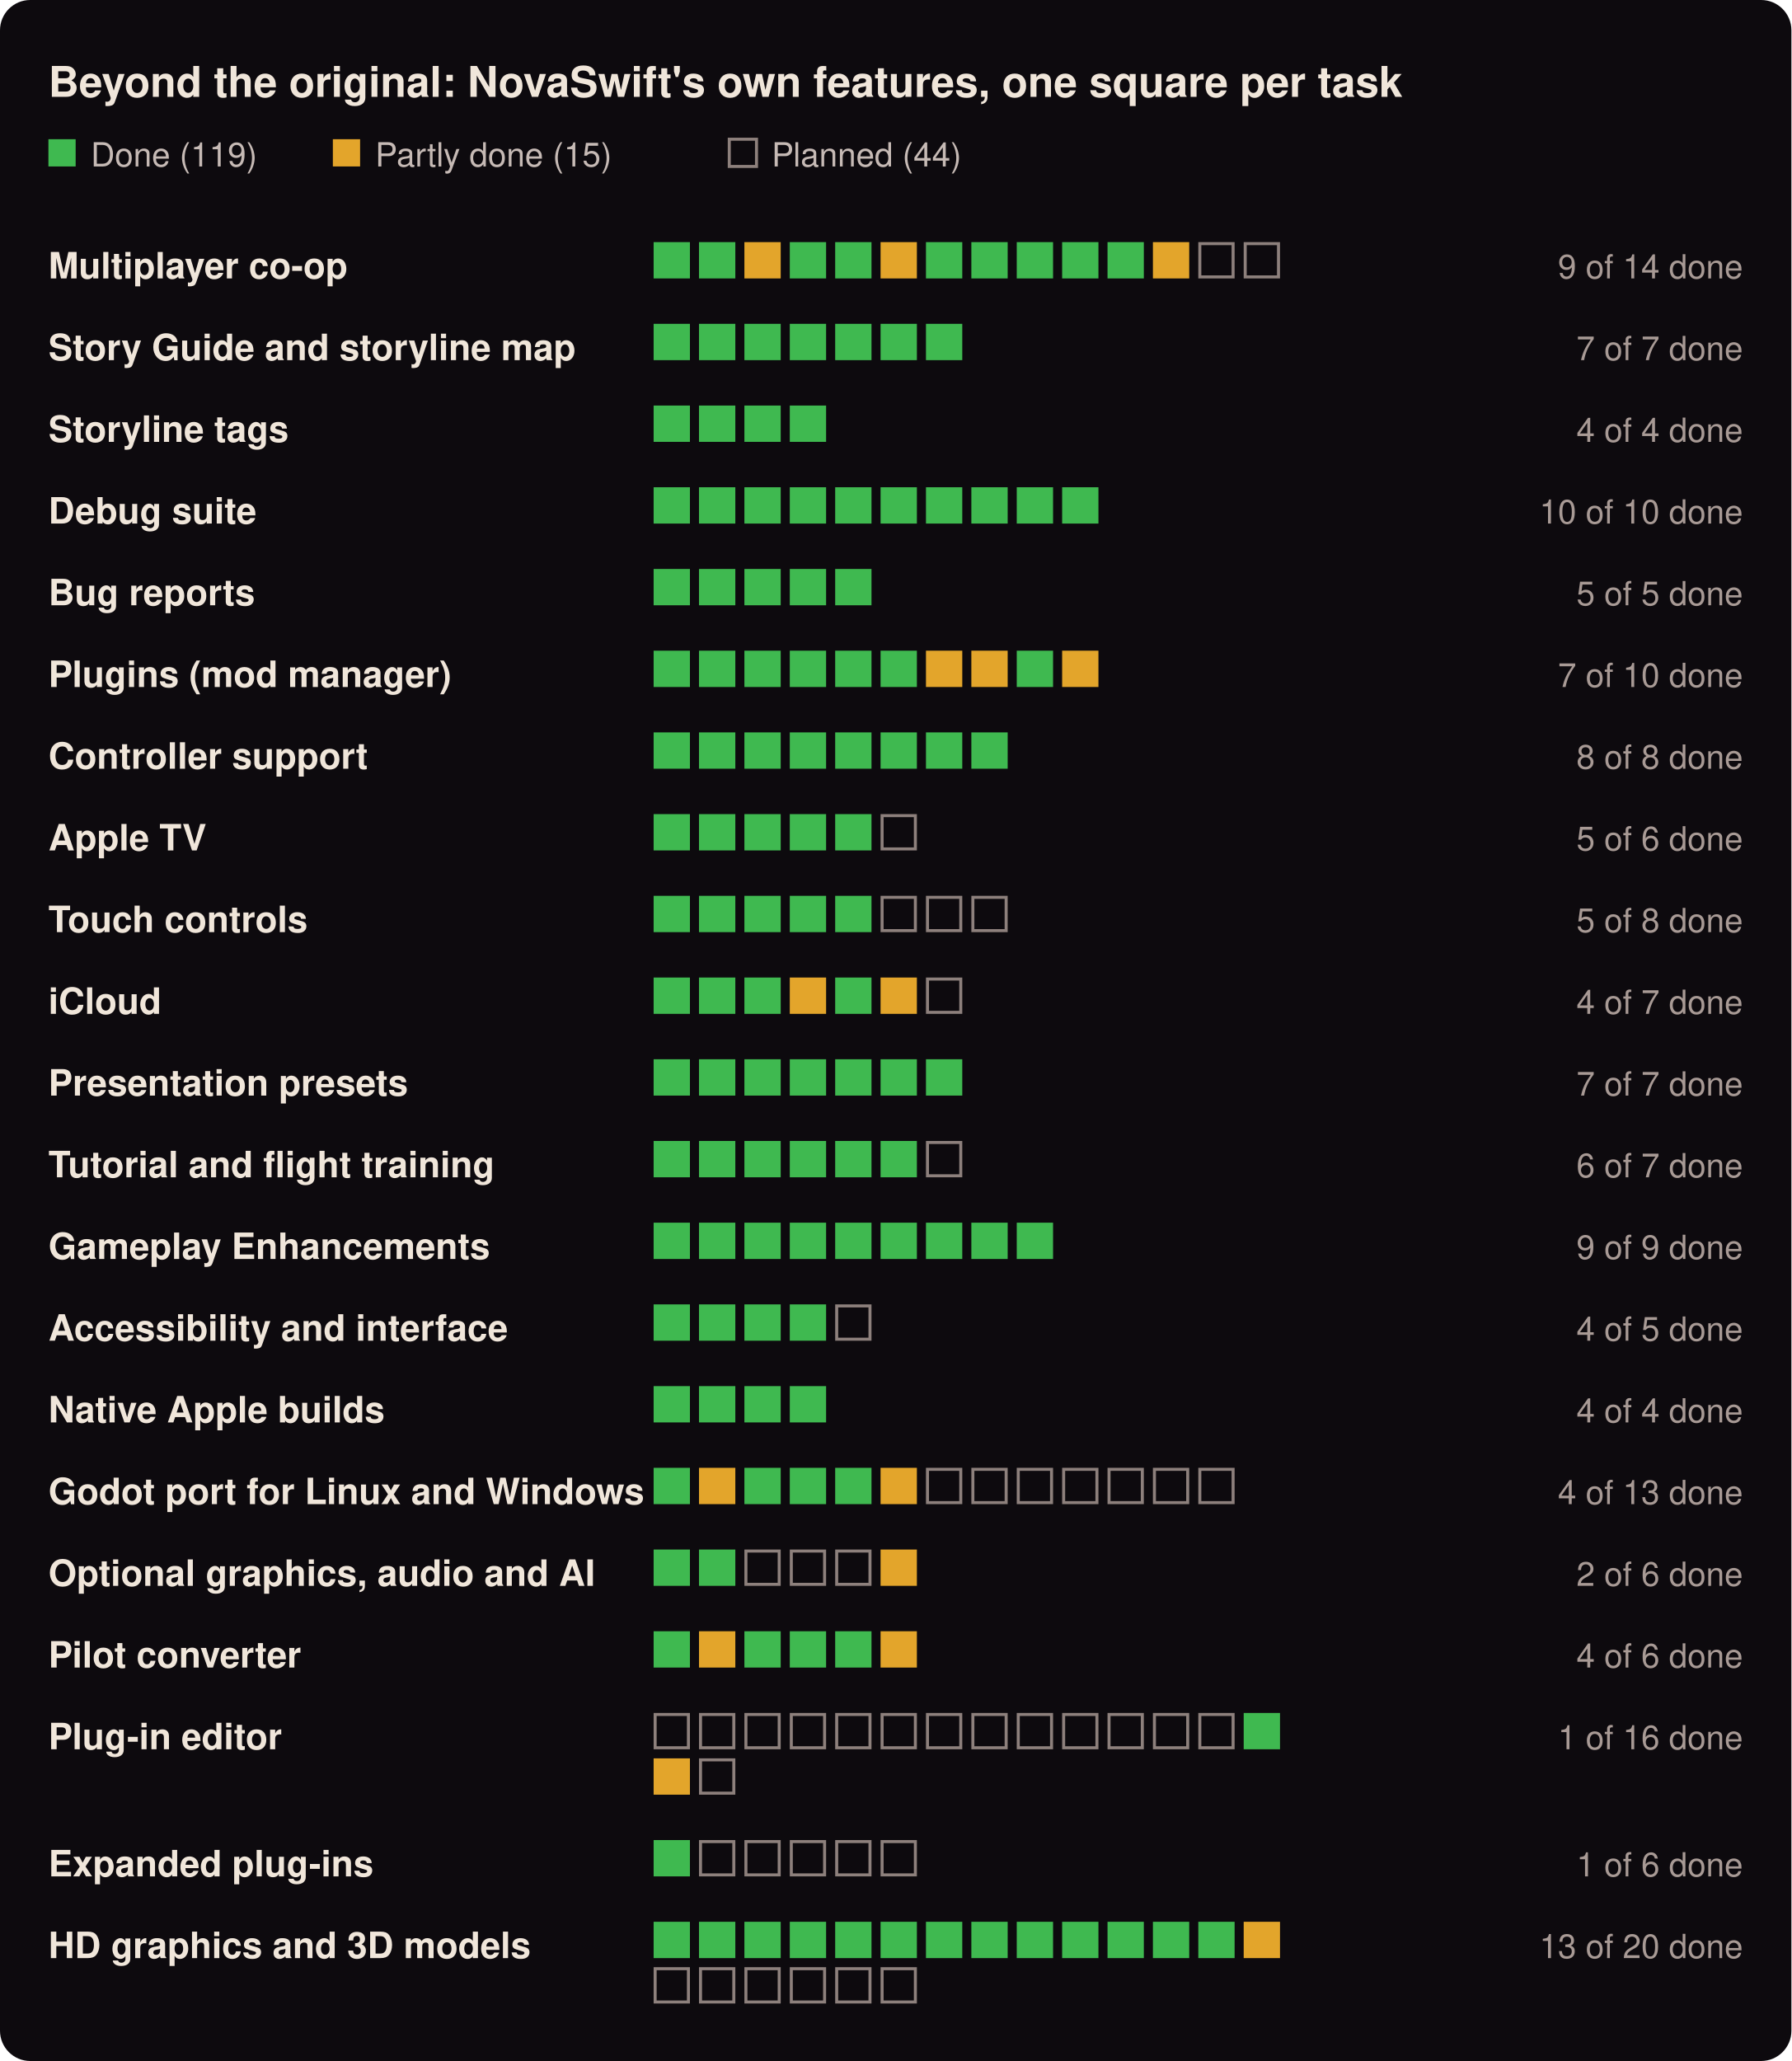
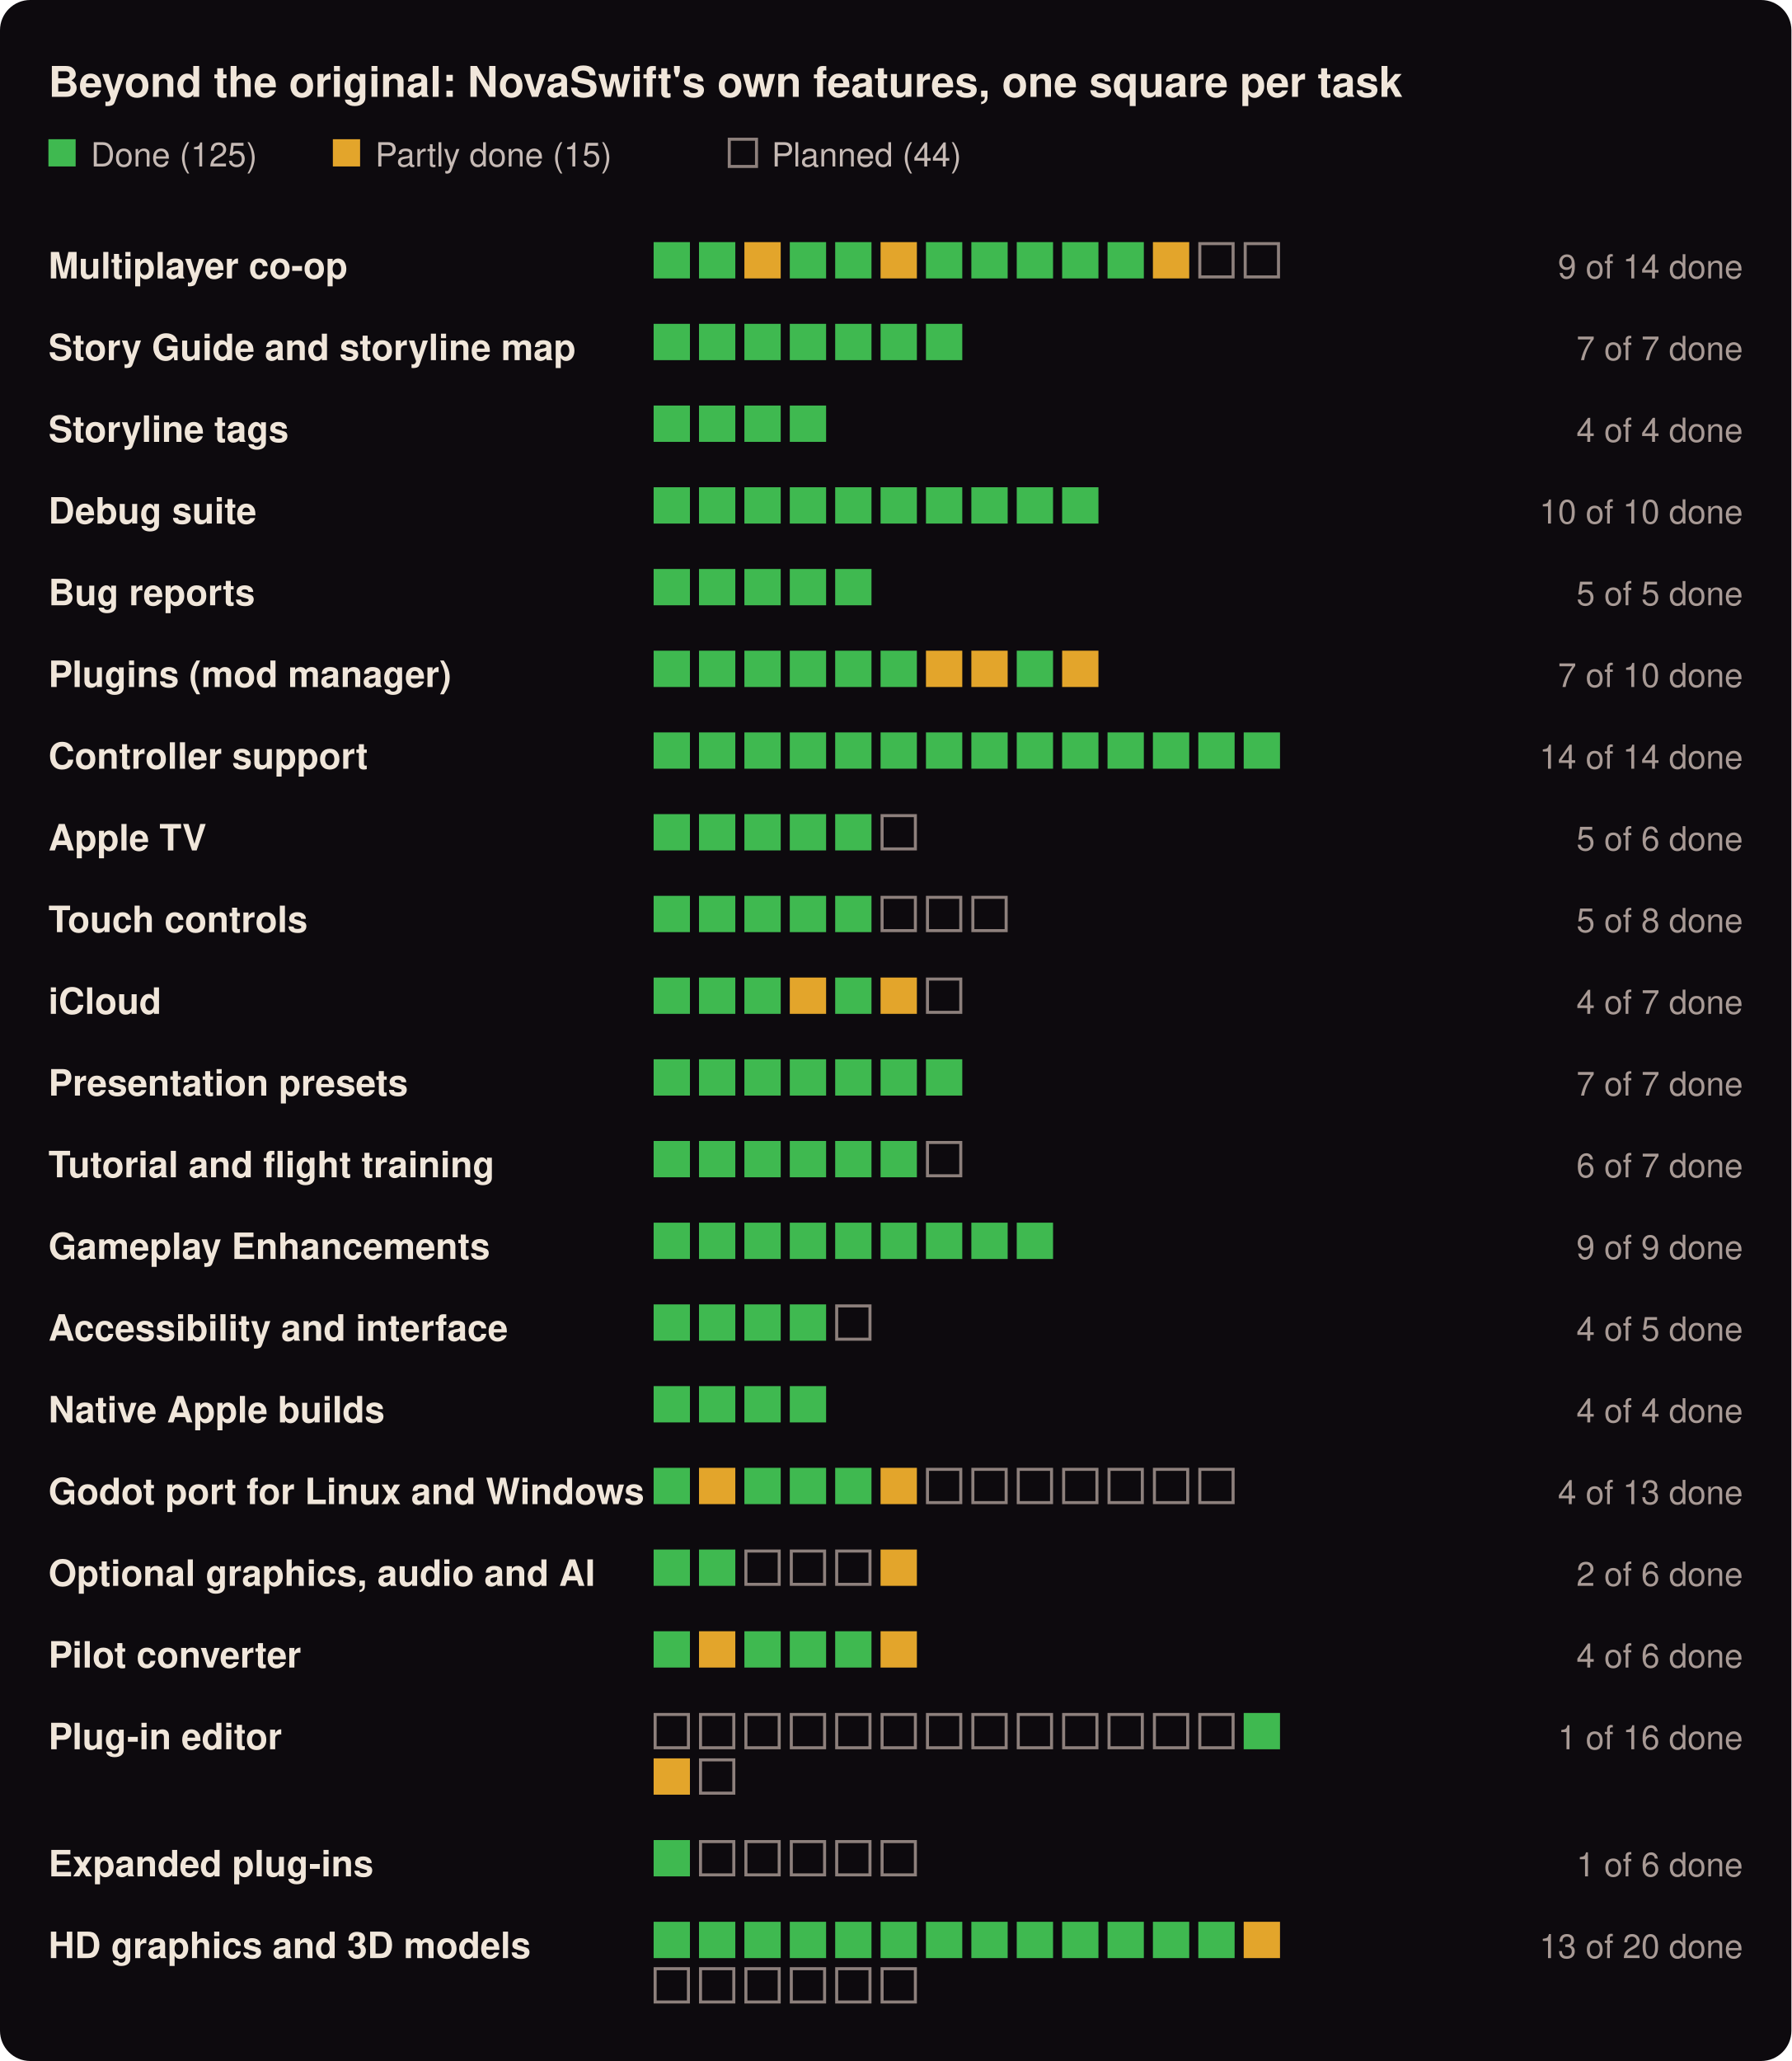
<svg xmlns="http://www.w3.org/2000/svg" width="592" height="681" viewBox="0 0 592 681" font-family="-apple-system, Segoe UI, Helvetica, Arial, sans-serif">
  <style>.h1{font-size:14px;font-weight:600;fill:#f0e6da}.gh{font-size:12px;font-weight:600;fill:#f0e6da}.gn{font-size:11px;fill:#a89a95}.lg{font-size:11px;fill:#c6bab5}</style>
  <rect width="592" height="681" rx="10" fill="#0d0a0e" />
  <text x="16" y="32" class="h1">Beyond the original: NovaSwift's own features, one square per task</text>
  <rect x="16" y="46" width="9" height="9" fill="#3fb950" />
-   <text x="30" y="55" class="lg">Done (119)</text>
+   <text x="30" y="55" class="lg">Done (125)</text>
  <rect x="110" y="46" width="9" height="9" fill="#e3a52b" />
  <text x="124" y="55" class="lg">Partly done (15)</text>
  <rect x="241" y="46" width="9" height="9" fill="none" stroke="#8d807c" />
  <text x="255" y="55" class="lg">Planned (44)</text>
  <text x="16" y="92" class="gh">Multiplayer co-op</text>
  <text x="576" y="92" class="gn" text-anchor="end">9 of 14 done</text>
  <rect x="216" y="80" width="12" height="12" fill="#3fb950" />
  <rect x="231" y="80" width="12" height="12" fill="#3fb950" />
  <rect x="246" y="80" width="12" height="12" fill="#e3a52b" />
  <rect x="261" y="80" width="12" height="12" fill="#3fb950" />
  <rect x="276" y="80" width="12" height="12" fill="#3fb950" />
  <rect x="291" y="80" width="12" height="12" fill="#e3a52b" />
  <rect x="306" y="80" width="12" height="12" fill="#3fb950" />
  <rect x="321" y="80" width="12" height="12" fill="#3fb950" />
  <rect x="336" y="80" width="12" height="12" fill="#3fb950" />
  <rect x="351" y="80" width="12" height="12" fill="#3fb950" />
  <rect x="366" y="80" width="12" height="12" fill="#3fb950" />
  <rect x="381" y="80" width="12" height="12" fill="#e3a52b" />
  <rect x="396.5" y="80.5" width="11" height="11" fill="none" stroke="#8d807c" />
  <rect x="411.5" y="80.5" width="11" height="11" fill="none" stroke="#8d807c" />
  <text x="16" y="119" class="gh">Story Guide and storyline map</text>
  <text x="576" y="119" class="gn" text-anchor="end">7 of 7 done</text>
  <rect x="216" y="107" width="12" height="12" fill="#3fb950" />
  <rect x="231" y="107" width="12" height="12" fill="#3fb950" />
  <rect x="246" y="107" width="12" height="12" fill="#3fb950" />
  <rect x="261" y="107" width="12" height="12" fill="#3fb950" />
  <rect x="276" y="107" width="12" height="12" fill="#3fb950" />
  <rect x="291" y="107" width="12" height="12" fill="#3fb950" />
  <rect x="306" y="107" width="12" height="12" fill="#3fb950" />
  <text x="16" y="146" class="gh">Storyline tags</text>
  <text x="576" y="146" class="gn" text-anchor="end">4 of 4 done</text>
  <rect x="216" y="134" width="12" height="12" fill="#3fb950" />
  <rect x="231" y="134" width="12" height="12" fill="#3fb950" />
  <rect x="246" y="134" width="12" height="12" fill="#3fb950" />
  <rect x="261" y="134" width="12" height="12" fill="#3fb950" />
  <text x="16" y="173" class="gh">Debug suite</text>
  <text x="576" y="173" class="gn" text-anchor="end">10 of 10 done</text>
  <rect x="216" y="161" width="12" height="12" fill="#3fb950" />
  <rect x="231" y="161" width="12" height="12" fill="#3fb950" />
  <rect x="246" y="161" width="12" height="12" fill="#3fb950" />
  <rect x="261" y="161" width="12" height="12" fill="#3fb950" />
  <rect x="276" y="161" width="12" height="12" fill="#3fb950" />
  <rect x="291" y="161" width="12" height="12" fill="#3fb950" />
  <rect x="306" y="161" width="12" height="12" fill="#3fb950" />
  <rect x="321" y="161" width="12" height="12" fill="#3fb950" />
  <rect x="336" y="161" width="12" height="12" fill="#3fb950" />
  <rect x="351" y="161" width="12" height="12" fill="#3fb950" />
  <text x="16" y="200" class="gh">Bug reports</text>
  <text x="576" y="200" class="gn" text-anchor="end">5 of 5 done</text>
  <rect x="216" y="188" width="12" height="12" fill="#3fb950" />
  <rect x="231" y="188" width="12" height="12" fill="#3fb950" />
  <rect x="246" y="188" width="12" height="12" fill="#3fb950" />
  <rect x="261" y="188" width="12" height="12" fill="#3fb950" />
  <rect x="276" y="188" width="12" height="12" fill="#3fb950" />
  <text x="16" y="227" class="gh">Plugins (mod manager)</text>
  <text x="576" y="227" class="gn" text-anchor="end">7 of 10 done</text>
  <rect x="216" y="215" width="12" height="12" fill="#3fb950" />
  <rect x="231" y="215" width="12" height="12" fill="#3fb950" />
  <rect x="246" y="215" width="12" height="12" fill="#3fb950" />
  <rect x="261" y="215" width="12" height="12" fill="#3fb950" />
  <rect x="276" y="215" width="12" height="12" fill="#3fb950" />
  <rect x="291" y="215" width="12" height="12" fill="#3fb950" />
  <rect x="306" y="215" width="12" height="12" fill="#e3a52b" />
  <rect x="321" y="215" width="12" height="12" fill="#e3a52b" />
  <rect x="336" y="215" width="12" height="12" fill="#3fb950" />
  <rect x="351" y="215" width="12" height="12" fill="#e3a52b" />
  <text x="16" y="254" class="gh">Controller support</text>
-   <text x="576" y="254" class="gn" text-anchor="end">8 of 8 done</text>
+   <text x="576" y="254" class="gn" text-anchor="end">14 of 14 done</text>
  <rect x="216" y="242" width="12" height="12" fill="#3fb950" />
  <rect x="231" y="242" width="12" height="12" fill="#3fb950" />
  <rect x="246" y="242" width="12" height="12" fill="#3fb950" />
  <rect x="261" y="242" width="12" height="12" fill="#3fb950" />
  <rect x="276" y="242" width="12" height="12" fill="#3fb950" />
  <rect x="291" y="242" width="12" height="12" fill="#3fb950" />
  <rect x="306" y="242" width="12" height="12" fill="#3fb950" />
  <rect x="321" y="242" width="12" height="12" fill="#3fb950" />
+   <rect x="336" y="242" width="12" height="12" fill="#3fb950" />
+   <rect x="351" y="242" width="12" height="12" fill="#3fb950" />
+   <rect x="366" y="242" width="12" height="12" fill="#3fb950" />
+   <rect x="381" y="242" width="12" height="12" fill="#3fb950" />
+   <rect x="396" y="242" width="12" height="12" fill="#3fb950" />
+   <rect x="411" y="242" width="12" height="12" fill="#3fb950" />
  <text x="16" y="281" class="gh">Apple TV</text>
  <text x="576" y="281" class="gn" text-anchor="end">5 of 6 done</text>
  <rect x="216" y="269" width="12" height="12" fill="#3fb950" />
  <rect x="231" y="269" width="12" height="12" fill="#3fb950" />
  <rect x="246" y="269" width="12" height="12" fill="#3fb950" />
  <rect x="261" y="269" width="12" height="12" fill="#3fb950" />
  <rect x="276" y="269" width="12" height="12" fill="#3fb950" />
  <rect x="291.5" y="269.5" width="11" height="11" fill="none" stroke="#8d807c" />
  <text x="16" y="308" class="gh">Touch controls</text>
  <text x="576" y="308" class="gn" text-anchor="end">5 of 8 done</text>
  <rect x="216" y="296" width="12" height="12" fill="#3fb950" />
  <rect x="231" y="296" width="12" height="12" fill="#3fb950" />
  <rect x="246" y="296" width="12" height="12" fill="#3fb950" />
  <rect x="261" y="296" width="12" height="12" fill="#3fb950" />
  <rect x="276" y="296" width="12" height="12" fill="#3fb950" />
  <rect x="291.5" y="296.5" width="11" height="11" fill="none" stroke="#8d807c" />
  <rect x="306.5" y="296.5" width="11" height="11" fill="none" stroke="#8d807c" />
  <rect x="321.5" y="296.5" width="11" height="11" fill="none" stroke="#8d807c" />
  <text x="16" y="335" class="gh">iCloud</text>
  <text x="576" y="335" class="gn" text-anchor="end">4 of 7 done</text>
  <rect x="216" y="323" width="12" height="12" fill="#3fb950" />
  <rect x="231" y="323" width="12" height="12" fill="#3fb950" />
  <rect x="246" y="323" width="12" height="12" fill="#3fb950" />
  <rect x="261" y="323" width="12" height="12" fill="#e3a52b" />
  <rect x="276" y="323" width="12" height="12" fill="#3fb950" />
  <rect x="291" y="323" width="12" height="12" fill="#e3a52b" />
  <rect x="306.5" y="323.5" width="11" height="11" fill="none" stroke="#8d807c" />
  <text x="16" y="362" class="gh">Presentation presets</text>
  <text x="576" y="362" class="gn" text-anchor="end">7 of 7 done</text>
  <rect x="216" y="350" width="12" height="12" fill="#3fb950" />
  <rect x="231" y="350" width="12" height="12" fill="#3fb950" />
  <rect x="246" y="350" width="12" height="12" fill="#3fb950" />
  <rect x="261" y="350" width="12" height="12" fill="#3fb950" />
  <rect x="276" y="350" width="12" height="12" fill="#3fb950" />
  <rect x="291" y="350" width="12" height="12" fill="#3fb950" />
  <rect x="306" y="350" width="12" height="12" fill="#3fb950" />
  <text x="16" y="389" class="gh">Tutorial and flight training</text>
  <text x="576" y="389" class="gn" text-anchor="end">6 of 7 done</text>
  <rect x="216" y="377" width="12" height="12" fill="#3fb950" />
  <rect x="231" y="377" width="12" height="12" fill="#3fb950" />
  <rect x="246" y="377" width="12" height="12" fill="#3fb950" />
  <rect x="261" y="377" width="12" height="12" fill="#3fb950" />
  <rect x="276" y="377" width="12" height="12" fill="#3fb950" />
  <rect x="291" y="377" width="12" height="12" fill="#3fb950" />
  <rect x="306.5" y="377.5" width="11" height="11" fill="none" stroke="#8d807c" />
  <text x="16" y="416" class="gh">Gameplay Enhancements</text>
  <text x="576" y="416" class="gn" text-anchor="end">9 of 9 done</text>
  <rect x="216" y="404" width="12" height="12" fill="#3fb950" />
  <rect x="231" y="404" width="12" height="12" fill="#3fb950" />
  <rect x="246" y="404" width="12" height="12" fill="#3fb950" />
  <rect x="261" y="404" width="12" height="12" fill="#3fb950" />
  <rect x="276" y="404" width="12" height="12" fill="#3fb950" />
  <rect x="291" y="404" width="12" height="12" fill="#3fb950" />
  <rect x="306" y="404" width="12" height="12" fill="#3fb950" />
  <rect x="321" y="404" width="12" height="12" fill="#3fb950" />
  <rect x="336" y="404" width="12" height="12" fill="#3fb950" />
  <text x="16" y="443" class="gh">Accessibility and interface</text>
  <text x="576" y="443" class="gn" text-anchor="end">4 of 5 done</text>
  <rect x="216" y="431" width="12" height="12" fill="#3fb950" />
  <rect x="231" y="431" width="12" height="12" fill="#3fb950" />
  <rect x="246" y="431" width="12" height="12" fill="#3fb950" />
  <rect x="261" y="431" width="12" height="12" fill="#3fb950" />
  <rect x="276.5" y="431.5" width="11" height="11" fill="none" stroke="#8d807c" />
  <text x="16" y="470" class="gh">Native Apple builds</text>
  <text x="576" y="470" class="gn" text-anchor="end">4 of 4 done</text>
  <rect x="216" y="458" width="12" height="12" fill="#3fb950" />
  <rect x="231" y="458" width="12" height="12" fill="#3fb950" />
  <rect x="246" y="458" width="12" height="12" fill="#3fb950" />
  <rect x="261" y="458" width="12" height="12" fill="#3fb950" />
  <text x="16" y="497" class="gh">Godot port for Linux and Windows</text>
  <text x="576" y="497" class="gn" text-anchor="end">4 of 13 done</text>
  <rect x="216" y="485" width="12" height="12" fill="#3fb950" />
  <rect x="231" y="485" width="12" height="12" fill="#e3a52b" />
  <rect x="246" y="485" width="12" height="12" fill="#3fb950" />
  <rect x="261" y="485" width="12" height="12" fill="#3fb950" />
  <rect x="276" y="485" width="12" height="12" fill="#3fb950" />
  <rect x="291" y="485" width="12" height="12" fill="#e3a52b" />
  <rect x="306.5" y="485.5" width="11" height="11" fill="none" stroke="#8d807c" />
  <rect x="321.5" y="485.5" width="11" height="11" fill="none" stroke="#8d807c" />
  <rect x="336.5" y="485.5" width="11" height="11" fill="none" stroke="#8d807c" />
  <rect x="351.5" y="485.5" width="11" height="11" fill="none" stroke="#8d807c" />
  <rect x="366.5" y="485.5" width="11" height="11" fill="none" stroke="#8d807c" />
  <rect x="381.5" y="485.5" width="11" height="11" fill="none" stroke="#8d807c" />
  <rect x="396.5" y="485.5" width="11" height="11" fill="none" stroke="#8d807c" />
  <text x="16" y="524" class="gh">Optional graphics, audio and AI</text>
  <text x="576" y="524" class="gn" text-anchor="end">2 of 6 done</text>
  <rect x="216" y="512" width="12" height="12" fill="#3fb950" />
  <rect x="231" y="512" width="12" height="12" fill="#3fb950" />
  <rect x="246.5" y="512.5" width="11" height="11" fill="none" stroke="#8d807c" />
  <rect x="261.5" y="512.5" width="11" height="11" fill="none" stroke="#8d807c" />
  <rect x="276.5" y="512.5" width="11" height="11" fill="none" stroke="#8d807c" />
  <rect x="291" y="512" width="12" height="12" fill="#e3a52b" />
  <text x="16" y="551" class="gh">Pilot converter</text>
  <text x="576" y="551" class="gn" text-anchor="end">4 of 6 done</text>
  <rect x="216" y="539" width="12" height="12" fill="#3fb950" />
  <rect x="231" y="539" width="12" height="12" fill="#e3a52b" />
  <rect x="246" y="539" width="12" height="12" fill="#3fb950" />
  <rect x="261" y="539" width="12" height="12" fill="#3fb950" />
  <rect x="276" y="539" width="12" height="12" fill="#3fb950" />
  <rect x="291" y="539" width="12" height="12" fill="#e3a52b" />
  <text x="16" y="578" class="gh">Plug-in editor</text>
  <text x="576" y="578" class="gn" text-anchor="end">1 of 16 done</text>
  <rect x="216.5" y="566.5" width="11" height="11" fill="none" stroke="#8d807c" />
  <rect x="231.5" y="566.5" width="11" height="11" fill="none" stroke="#8d807c" />
  <rect x="246.5" y="566.5" width="11" height="11" fill="none" stroke="#8d807c" />
  <rect x="261.5" y="566.5" width="11" height="11" fill="none" stroke="#8d807c" />
  <rect x="276.5" y="566.5" width="11" height="11" fill="none" stroke="#8d807c" />
  <rect x="291.5" y="566.5" width="11" height="11" fill="none" stroke="#8d807c" />
  <rect x="306.5" y="566.5" width="11" height="11" fill="none" stroke="#8d807c" />
  <rect x="321.5" y="566.5" width="11" height="11" fill="none" stroke="#8d807c" />
  <rect x="336.5" y="566.5" width="11" height="11" fill="none" stroke="#8d807c" />
  <rect x="351.5" y="566.5" width="11" height="11" fill="none" stroke="#8d807c" />
  <rect x="366.5" y="566.5" width="11" height="11" fill="none" stroke="#8d807c" />
  <rect x="381.5" y="566.5" width="11" height="11" fill="none" stroke="#8d807c" />
  <rect x="396.5" y="566.5" width="11" height="11" fill="none" stroke="#8d807c" />
  <rect x="411" y="566" width="12" height="12" fill="#3fb950" />
  <rect x="216" y="581" width="12" height="12" fill="#e3a52b" />
  <rect x="231.5" y="581.5" width="11" height="11" fill="none" stroke="#8d807c" />
  <text x="16" y="620" class="gh">Expanded plug-ins</text>
  <text x="576" y="620" class="gn" text-anchor="end">1 of 6 done</text>
  <rect x="216" y="608" width="12" height="12" fill="#3fb950" />
  <rect x="231.5" y="608.5" width="11" height="11" fill="none" stroke="#8d807c" />
  <rect x="246.5" y="608.5" width="11" height="11" fill="none" stroke="#8d807c" />
  <rect x="261.5" y="608.5" width="11" height="11" fill="none" stroke="#8d807c" />
  <rect x="276.5" y="608.5" width="11" height="11" fill="none" stroke="#8d807c" />
  <rect x="291.5" y="608.5" width="11" height="11" fill="none" stroke="#8d807c" />
  <text x="16" y="647" class="gh">HD graphics and 3D models</text>
  <text x="576" y="647" class="gn" text-anchor="end">13 of 20 done</text>
  <rect x="216" y="635" width="12" height="12" fill="#3fb950" />
  <rect x="231" y="635" width="12" height="12" fill="#3fb950" />
  <rect x="246" y="635" width="12" height="12" fill="#3fb950" />
  <rect x="261" y="635" width="12" height="12" fill="#3fb950" />
  <rect x="276" y="635" width="12" height="12" fill="#3fb950" />
  <rect x="291" y="635" width="12" height="12" fill="#3fb950" />
  <rect x="306" y="635" width="12" height="12" fill="#3fb950" />
  <rect x="321" y="635" width="12" height="12" fill="#3fb950" />
  <rect x="336" y="635" width="12" height="12" fill="#3fb950" />
  <rect x="351" y="635" width="12" height="12" fill="#3fb950" />
  <rect x="366" y="635" width="12" height="12" fill="#3fb950" />
  <rect x="381" y="635" width="12" height="12" fill="#3fb950" />
  <rect x="396" y="635" width="12" height="12" fill="#3fb950" />
  <rect x="411" y="635" width="12" height="12" fill="#e3a52b" />
  <rect x="216.5" y="650.5" width="11" height="11" fill="none" stroke="#8d807c" />
  <rect x="231.5" y="650.5" width="11" height="11" fill="none" stroke="#8d807c" />
  <rect x="246.5" y="650.5" width="11" height="11" fill="none" stroke="#8d807c" />
  <rect x="261.5" y="650.5" width="11" height="11" fill="none" stroke="#8d807c" />
  <rect x="276.5" y="650.5" width="11" height="11" fill="none" stroke="#8d807c" />
  <rect x="291.5" y="650.5" width="11" height="11" fill="none" stroke="#8d807c" />
</svg>
